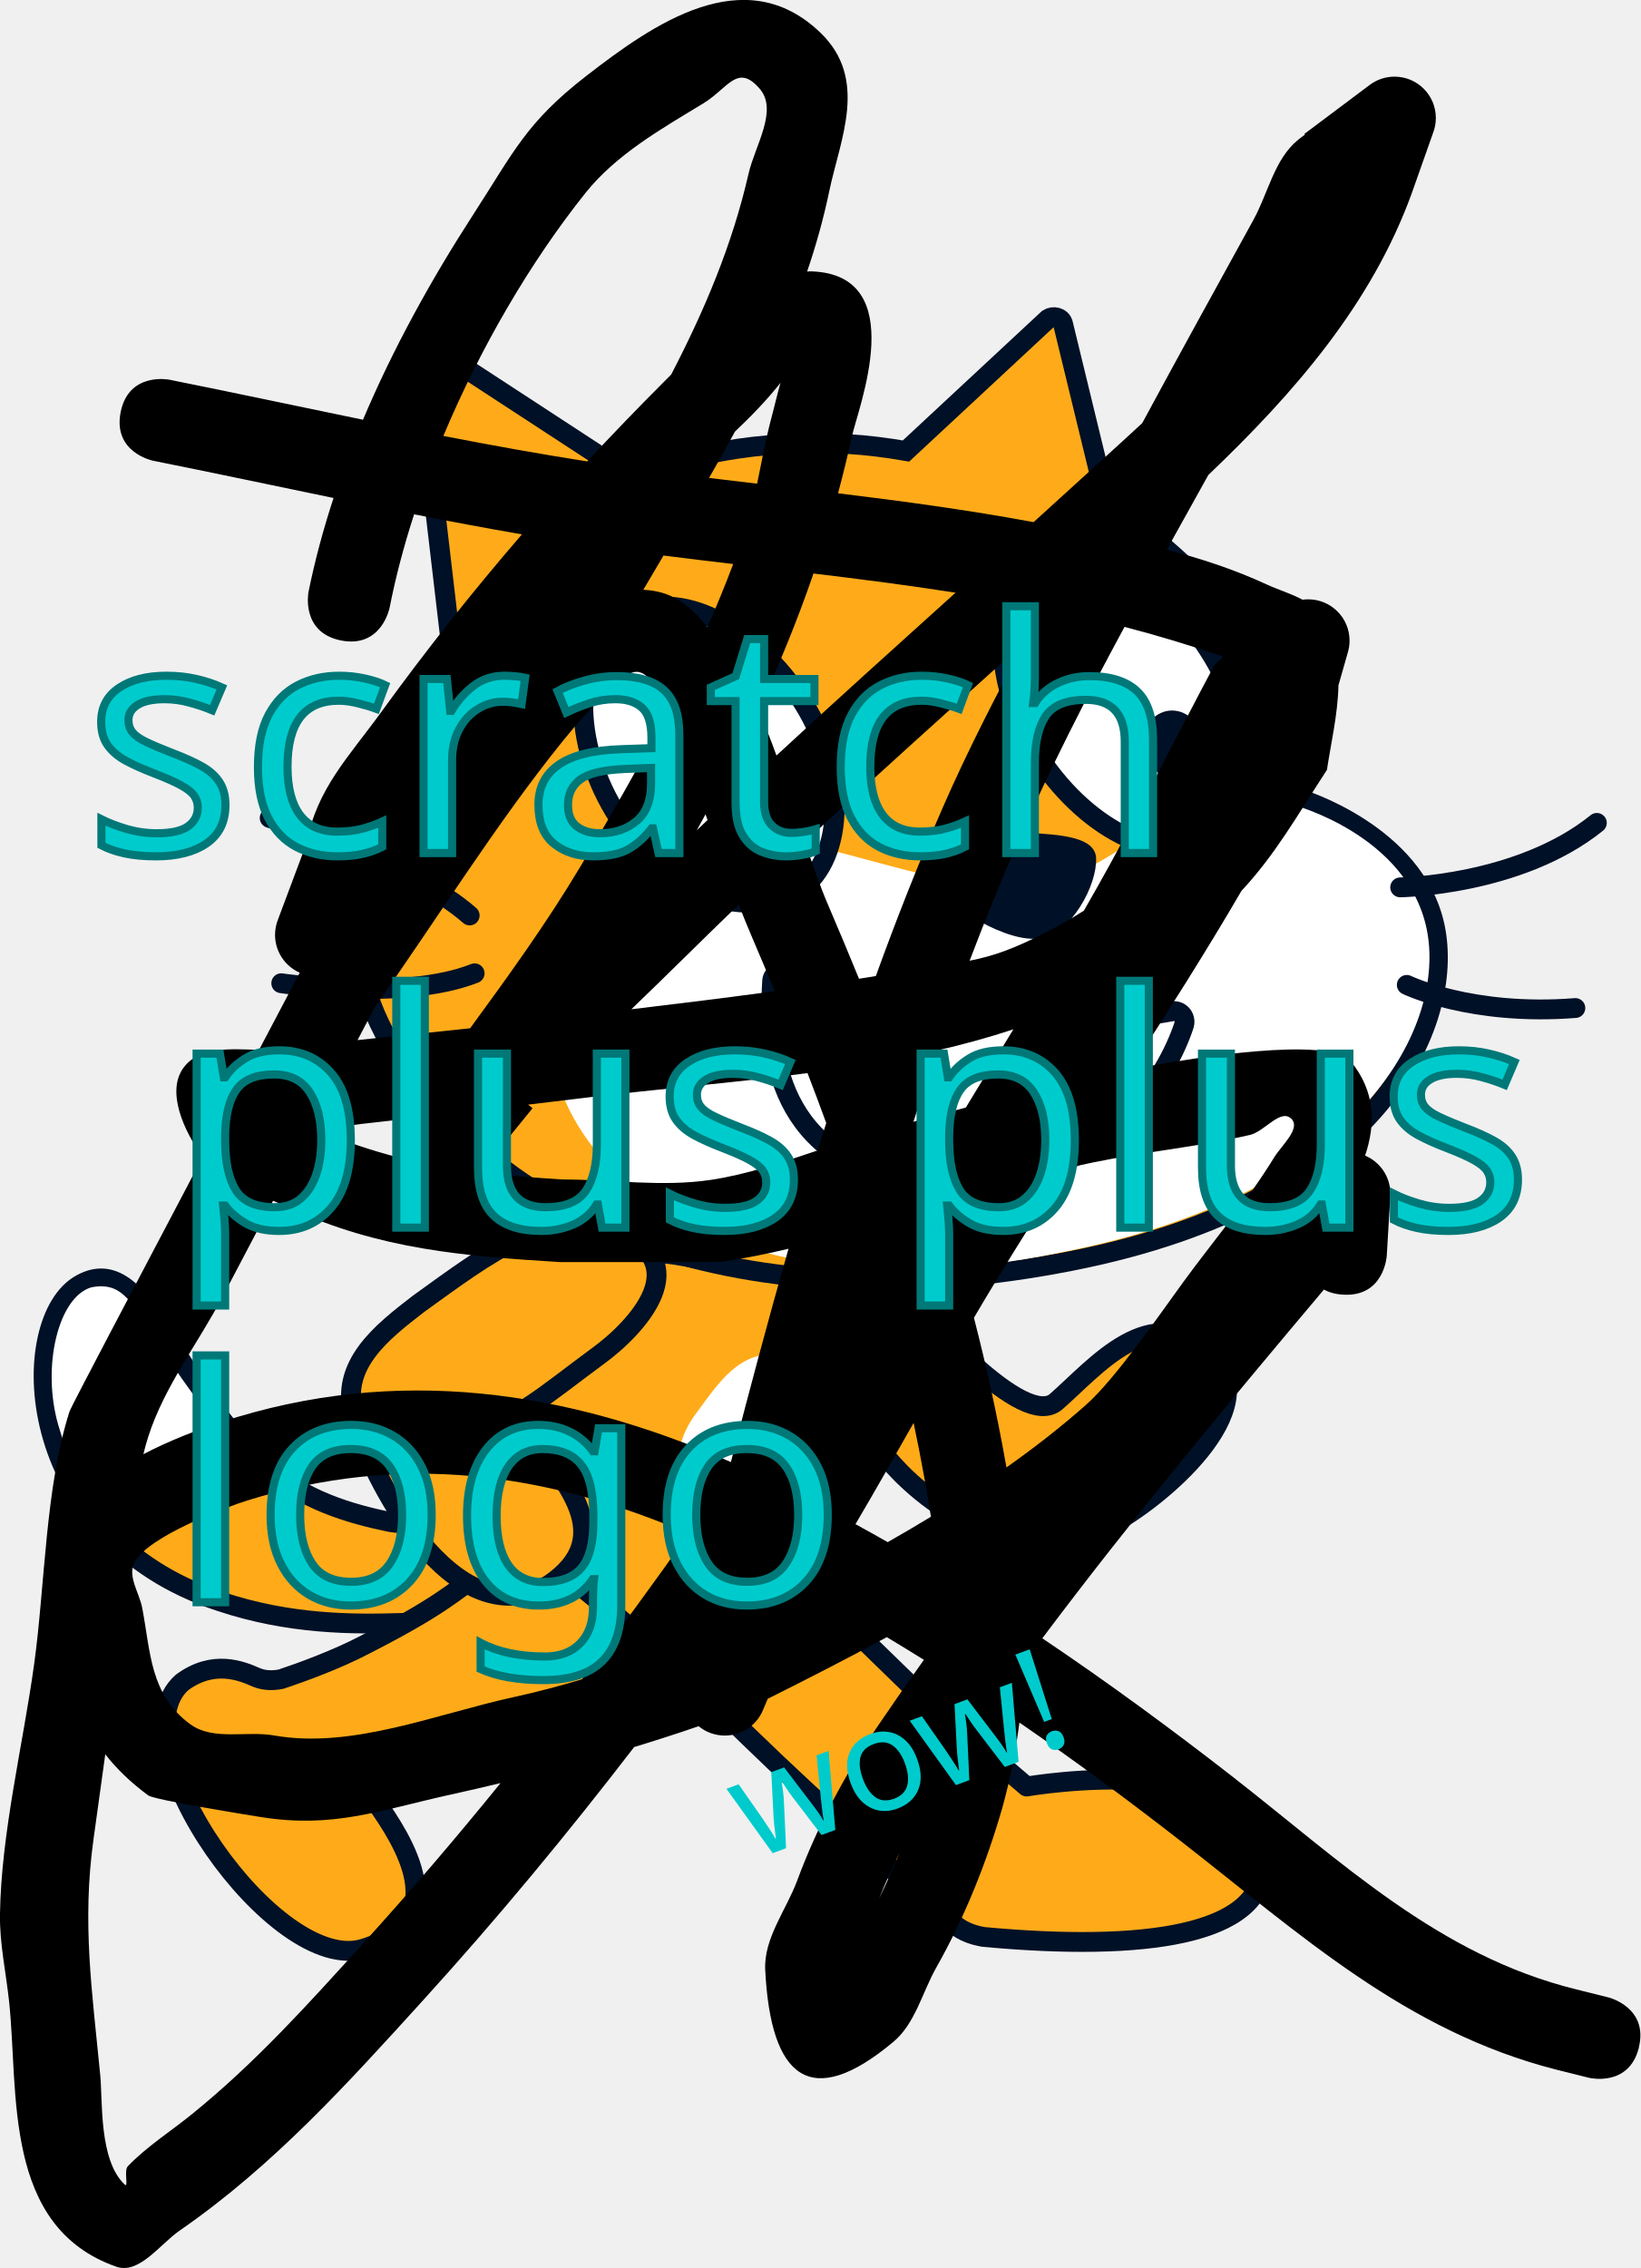
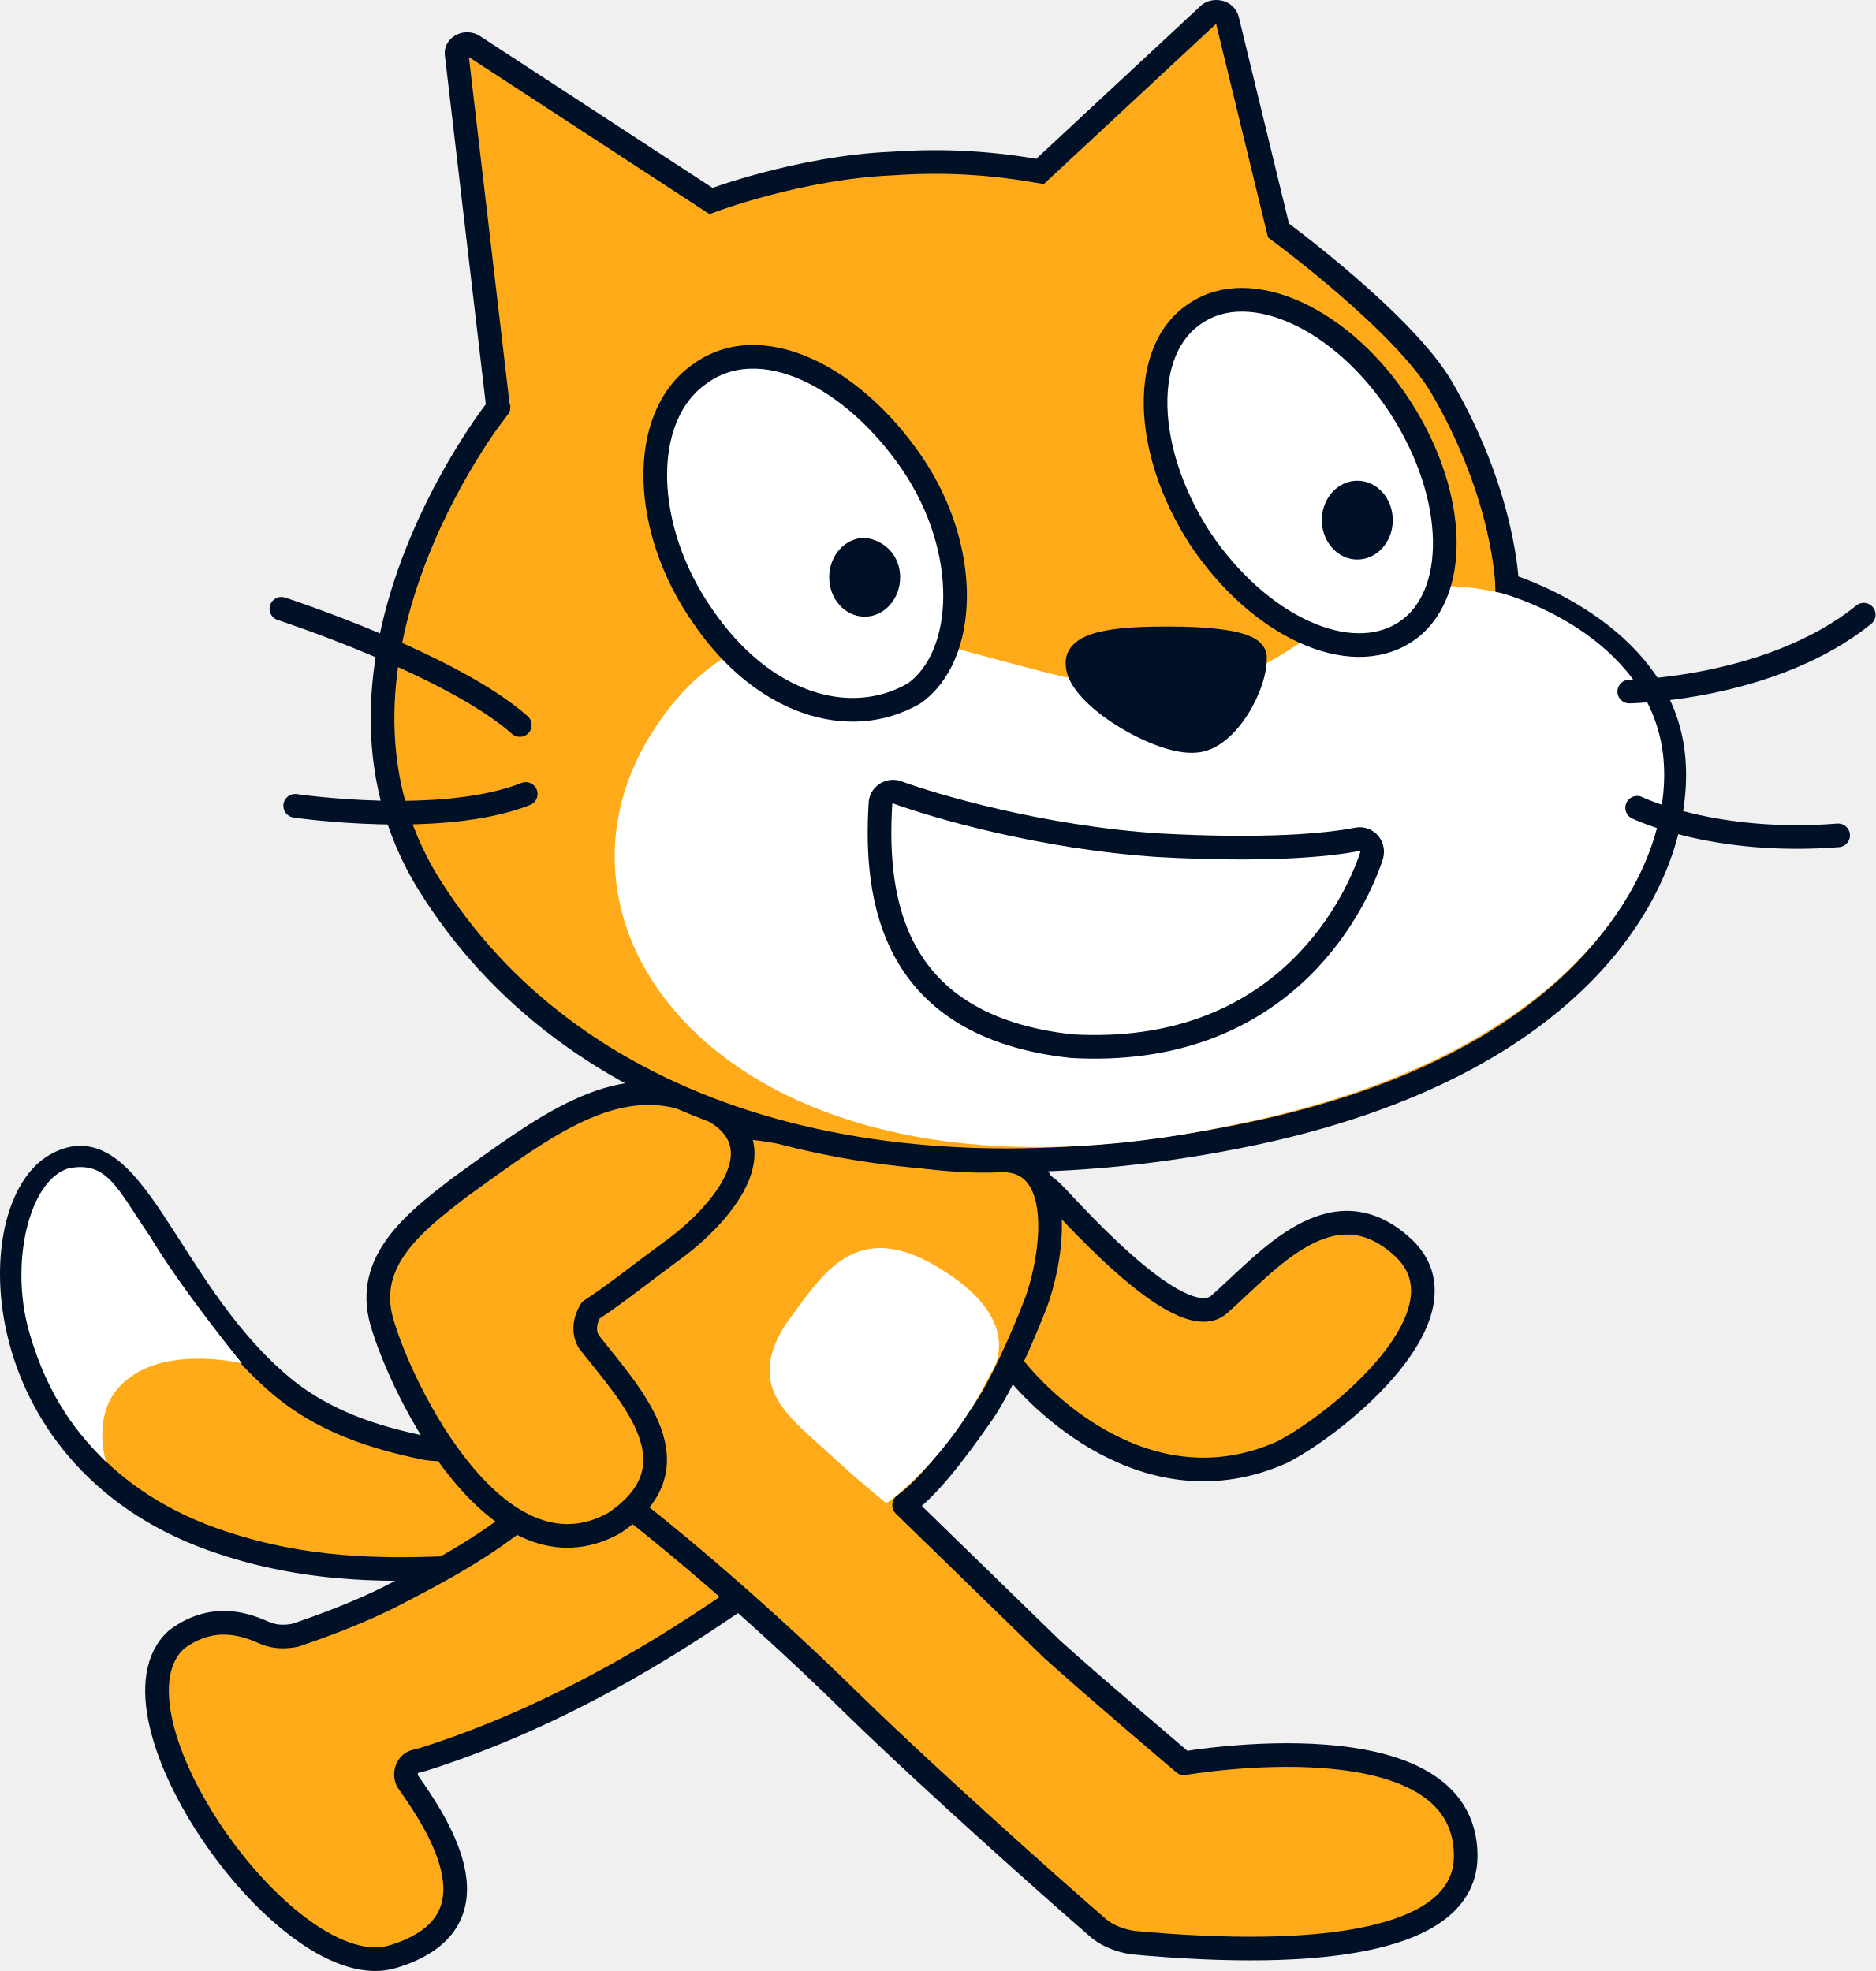
- <svg xmlns="http://www.w3.org/2000/svg" version="1.1" width="99.257" height="137.215" viewBox="0,0,99.257,137.215">
-   <g transform="translate(-190.3715,-111.3927)">
-     <g data-paper-data="{&quot;isPaintingLayer&quot;:true}" stroke-miterlimit="10" stroke-dasharray="" stroke-dashoffset="0" style="mix-blend-mode: normal">
-       <g fill-rule="evenodd">
-         <path d="M224.789,200.779c0.8,0.4 2.5,1.3 0.1,4.7c-2.4,3.4 -9.3,4.1 -10.1,4.1c-3.1,0.1 -6.9,0.1 -11.1,-1.3c-12.2,-4 -12.3,-17.1 -8.4,-19.2c3.8,-2.1 5.5,6 11,10.9c2.4,2.2 5.3,3 7.7,3.5c3.4,0.6 9.9,-3.2 10.8,-2.7z" fill="#ffab19" stroke="#001026" stroke-width="1.2" stroke-linecap="round" stroke-linejoin="round" />
-         <path d="M199.989,192.679c1.6,2.7 4.7,6.5 4.7,6.5c0,0 -3.7,-0.9 -5.8,0.8c-1.7,1.3 -1.3,3.5 -1.1,4.2c-1.3,-1.3 -2.9,-3.1 -3.9,-6.6c-1,-3.5 0,-7.7 2,-8.3c2,-0.4 2.5,1.1 4.1,3.4z" fill="#ffffff" stroke="none" stroke-width="1" stroke-linecap="butt" stroke-linejoin="miter" />
-         <path d="M229.789,211.179c-1.8,1.2 -8,5.6 -15.9,8.1l-0.4,0.1c-0.4,0.1 -0.6,0.6 -0.4,1c1.7,2.4 4.8,7.2 -0.7,8.9c-5.3,1.7 -15.2,-12.4 -11,-16.1c1.9,-1.4 3.6,-0.7 4.5,-0.3c0.5,0.2 1,0.2 1.5,0.1c1.2,-0.4 3.4,-1.2 5.1,-2.1c4.3,-2.2 5.3,-3.1 7.3,-4.6c2,-1.5 6.6,-5.2 10.3,-2c3.2,2.7 1.4,5.7 -0.3,6.9z" fill="#ffab19" stroke="#001026" stroke-width="1.2" stroke-linecap="round" stroke-linejoin="round" />
-         <path d="M245.689,190.379c0.5,0.4 6.6,7.6 8.6,5.8c2.4,-2.1 5.7,-6.2 9.3,-2.9c3.6,3.3 -3.2,8.9 -6.1,10.4c-6.9,3.1 -12.5,-2.8 -13.7,-4.4c-1.2,-1.6 -3.3,-4.3 -3.3,-6.9c0.1,-2.8 3.5,-3.5 5.2,-2z" fill="#ffab19" stroke="#001026" stroke-width="1.2" stroke-linecap="round" stroke-linejoin="round" />
-         <path d="M245.789,213.679c2.1,1.9 6.7,5.8 6.7,5.8c0,0 14.3,-2.5 14.3,4.7c0,4.3 -7.2,5.3 -16.9,4.4c-0.6,-0.1 -1.2,-0.3 -1.7,-0.7c-2.2,-1.9 -8.5,-7.5 -12.5,-11.4c-5.9,-5.8 -10.8,-9.6 -10.8,-9.6c-8.5,-8.3 -1.6,-11.8 1.1,-16.6c2.5,-4.1 3.6,-3.3 9.6,-2.1c3.4,0.5 5.4,0.8 7.6,0.7c3.3,-0.1 2.7,4.7 1.8,7.2c0,0 -1.4,3.7 -2.7,5.6c-1.6,2.3 -2.8,3.8 -4,4.7z" fill="#ffab19" stroke="#001026" stroke-width="1.2" stroke-linecap="round" stroke-linejoin="round" />
-         <path d="M237.389,206.279c0,0 -1.5,-1.2 -3.1,-2.7c-2,-1.8 -4,-3.3 -2,-6.4c1.8,-2.4 3.5,-5.6 8,-2.7c4.3,2.7 2.4,5.2 2.4,5.2c-2.2,4.5 -5.3,6.6 -5.3,6.6z" fill="#ffffff" stroke="none" stroke-width="1" stroke-linecap="butt" stroke-linejoin="miter" />
-         <path d="M222.289,198.079c2.2,2.8 5.6,6.3 1.3,9.2c-5.9,3.3 -10.8,-6.7 -11.8,-10.2c-0.9,-3.1 1.7,-5.1 3.9,-6.8c4.3,-3.1 7.9,-5.9 11.9,-4.4c5,1.8 1.4,5.8 -1.1,7.6c-1.5,1.1 -3,2.3 -4.1,3c-0.3,0.5 -0.4,1.1 -0.1,1.6z" fill="#ffab19" stroke="#001026" stroke-width="1.2" stroke-linecap="round" stroke-linejoin="round" />
-         <path d="M253.789,130.679c0.3,-0.2 0.8,-0.1 0.9,0.3l2.6,10.7c0,0 6.4,4.7 8.3,8c3.2,5.5 3.3,10 3.3,10c0,0 7.1,2.1 8.3,7.8c1.2,5.7 -3.2,16.5 -22,20.2c-18.8,3.7 -33.9,-1.4 -41,-12.8c-7.1,-11.4 4.1,-25 3.5,-24.2l-2.1,-17.9c-0.1,-0.4 0.4,-0.7 0.8,-0.5l12.1,7.9c0,0 4.5,-1.7 9.2,-1.9c2.8,-0.2 5.2,0 7.5,0.4z" fill="#ffab19" stroke="#001026" stroke-width="1.2" stroke-linecap="butt" stroke-linejoin="miter" />
-         <path d="M268.589,160.079c0,0 6.9,1.8 8.1,7.5c1.2,5.7 -3.6,16 -22.2,19.6c-24.2,5 -35.7,-9.4 -29,-20c6.7,-10.7 18.2,-1.6 26.6,-2.2c7.2,-0.5 8,-6.8 16.5,-4.9z" fill="#ffffff" stroke="none" stroke-width="1" stroke-linecap="butt" stroke-linejoin="miter" />
-         <path d="M237.089,170.779c0,-0.4 0.4,-0.7 0.8,-0.6c1.9,0.7 7.3,2.3 13.3,2.7c5.4,0.3 8.6,0 10.1,-0.3c0.5,-0.1 0.9,0.4 0.7,0.9c-0.9,2.7 -4.7,10.2 -15.2,9.6c-9.1,-1 -10,-7.4 -9.7,-12.3z" fill="#ffffff" stroke="#001026" stroke-width="1.2" stroke-linecap="round" stroke-linejoin="round" />
-         <path d="M286.989,161.179c-4.7,3.8 -11.9,3.9 -11.9,3.9" fill="none" stroke="#001026" stroke-width="1.2" stroke-linecap="round" stroke-linejoin="round" />
-         <path d="M285.689,172.379c-6.3,0.5 -10.2,-1.4 -10.2,-1.4" fill="none" stroke="#001026" stroke-width="1.2" stroke-linecap="round" stroke-linejoin="round" />
-         <path d="M251.689,162.379c2.1,0 4.3,0.2 4.4,0.9c0.1,1.4 -1.4,4.2 -3,4.3c-1.8,0.2 -6,-2.3 -6,-3.9c-0.1,-1.2 2.6,-1.3 4.6,-1.3z" fill="#001026" stroke="#001026" stroke-width="1.2" stroke-linecap="round" stroke-linejoin="round" />
-         <path d="M206.689,160.879c0,0 8.6,2.8 12.1,5.9" fill="none" stroke="#001026" stroke-width="1.2" stroke-linecap="round" stroke-linejoin="round" />
-         <path d="M219.089,170.279c-4.3,1.7 -11.7,0.6 -11.7,0.6" fill="none" stroke="#001026" stroke-width="1.2" stroke-linecap="round" stroke-linejoin="round" />
-         <path d="M263.489,150.679c2.9,4.5 3,9.6 0.2,11.4c-2.8,1.8 -7.4,-0.3 -10.4,-4.8c-2.9,-4.5 -3,-9.6 -0.2,-11.4c2.8,-1.9 7.5,0.3 10.4,4.8z" fill="#ffffff" stroke="#001026" stroke-width="1.2" stroke-linecap="round" stroke-linejoin="round" />
-         <path d="M263.089,156.379c0,1.1 -0.8,2 -1.8,2c-1,0 -1.8,-0.9 -1.8,-2c0,-1.1 0.8,-2 1.8,-2c1,0 1.8,0.9 1.8,2" fill="#001026" stroke="none" stroke-width="1" stroke-linecap="butt" stroke-linejoin="miter" />
-         <path d="M238.689,153.479c3,4.4 2.8,9.8 0.1,11.7c-3.3,1.9 -7.7,0.5 -10.7,-3.9c-3.1,-4.4 -3.3,-10.1 -0.2,-12.3c3.1,-2.3 7.8,0.1 10.8,4.5z" fill="#ffffff" stroke="#001026" stroke-width="1.2" stroke-linecap="round" stroke-linejoin="round" />
-         <path d="M238.089,159.279c0,1.1 -0.8,2 -1.8,2c-1,0 -1.8,-0.9 -1.8,-2c0,-1.1 0.8,-2 1.8,-2c1,0.1 1.8,0.9 1.8,2" fill="#001026" stroke="none" stroke-width="1" stroke-linecap="butt" stroke-linejoin="miter" />
-       </g>
-       <g fill-rule="nonzero" stroke-linecap="butt" stroke-linejoin="miter">
-         <g>
-           <path d="M289.531,235.278c-0.606,2.425 -3.032,1.819 -3.032,1.819l-1.98,-0.495c-9.102,-2.323 -15.46,-8.18 -22.667,-13.792c-3.153,-2.456 -6.429,-4.884 -9.802,-7.203c-0.211,1.69 -0.544,3.393 -1.024,5.125c-0.965,3.368 -2.29,6.664 -4.013,9.715c-0.848,1.502 -1.266,3.374 -2.59,4.481c-5.011,4.19 -7.425,2.203 -7.752,-4.358c-0.095,-1.915 1.273,-3.616 1.939,-5.414c1.219,-3.286 2.895,-6.422 4.862,-9.323c0.918,-1.353 1.851,-2.693 2.799,-4.02c-0.744,-0.465 -1.492,-0.922 -2.243,-1.372c-2.414,1.309 -4.84,2.545 -7.205,3.73l-0.271,0.642c-0.366,0.926 -1.269,1.582 -2.326,1.582c-0.601,0 -1.153,-0.212 -1.584,-0.566c-1.305,0.448 -2.603,0.867 -3.902,1.262c-4.02,5.23 -8.24,10.331 -12.728,15.274c-4.593,5.058 -9.09,10.053 -14.758,13.969c-1.216,0.84 -2.461,2.683 -3.855,2.192c-6.882,-2.426 -5.892,-10.55 -6.476,-16.03c-0.187,-1.758 -0.578,-3.508 -0.553,-5.276c0.071,-4.935 1.395,-10.27 2.07,-15.165c0.659,-4.786 0.669,-10.693 2.143,-15.283c0.087,-0.271 4.576,-8.776 4.825,-9.25c1.076,-2.045 2.152,-4.091 3.229,-6.136c-1.115,-1.516 -2.265,-3.988 -1.124,-5.445c0.972,-1.242 2.792,-1.083 4.533,-1.032c0.82,-1.556 1.64,-3.112 2.46,-4.668c-0.879,-0.387 -1.493,-1.266 -1.493,-2.289c0,-0.329 0.064,-0.644 0.179,-0.932l1.735,-4.628c0.597,-3.263 2.568,-5.236 4.469,-7.862c2.713,-3.748 5.56,-7.339 8.554,-10.808c-2.179,-0.376 -4.353,-0.785 -6.523,-1.213c-0.621,1.914 -1.123,3.817 -1.486,5.67c0,0 -0.49,2.451 -2.942,1.961c-2.451,-0.49 -1.961,-2.942 -1.961,-2.942c0.388,-1.907 0.9,-3.802 1.515,-5.676c-3.642,-0.752 -7.279,-1.527 -10.92,-2.255c0,0 -2.451,-0.49 -1.961,-2.942c0.49,-2.451 2.942,-1.961 2.942,-1.961c3.908,0.782 7.811,1.619 11.72,2.423c1.845,-4.363 4.171,-8.556 6.692,-12.447c2.429,-3.75 3.177,-5.533 6.827,-8.359c4.004,-3.101 9.562,-7.04 14.164,-2.604c2.92,2.815 1.183,6.447 0.529,9.581c-0.347,1.664 -0.801,3.282 -1.34,4.863c0.106,-0.01 0.211,-0.013 0.312,-0.009c5.957,0.254 2.778,8.242 2.394,10.001c-0.253,1.158 -0.532,2.298 -0.835,3.423c3.957,0.484 7.906,1.017 11.832,1.746c0.82,-0.743 1.639,-1.488 2.456,-2.234c1.356,-1.237 2.746,-2.483 4.118,-3.759c2.22,-4.111 4.476,-8.205 6.728,-12.295c0.89,-1.616 1.264,-3.667 2.692,-4.834c0.138,-0.113 0.279,-0.22 0.423,-0.323l-0.032,-0.042l3.933,-2.95c0.421,-0.323 0.948,-0.515 1.52,-0.515c1.381,0 2.5,1.119 2.5,2.5c0,0.312 -0.057,0.611 -0.162,0.887l-1.282,3.632c-2.44,6.749 -7.138,12.133 -12.32,17.079c-0.835,1.505 -1.677,3.012 -2.516,4.524c2.046,0.527 4.06,1.182 6.044,2.099c0.69,0.319 1.491,0.557 2.172,0.924c0.112,-0.015 0.226,-0.023 0.343,-0.023c1.381,0 2.5,1.119 2.5,2.5c0,0.258 -0.039,0.507 -0.112,0.741l-0.559,1.961c-0.037,1.743 -0.455,3.514 -0.698,5.118c-1.823,2.794 -3.095,5.084 -5.173,7.322c-2.137,3.669 -4.409,7.241 -6.712,10.805c0.536,-0.102 1.073,-0.2 1.611,-0.294c1.822,-0.318 10.414,-1.788 11.727,-0.186c1.49,1.818 1.495,3.796 0.856,5.688c0.899,0.379 1.531,1.268 1.531,2.305c0,0.058 -0.002,0.115 -0.006,0.171l-0.214,3.591c0,0 -0.149,2.496 -2.645,2.346c-0.475,-0.028 -0.854,-0.142 -1.157,-0.307c-5.841,6.939 -11.618,13.868 -17.038,21.098c3.958,2.66 7.794,5.479 11.474,8.343c6.593,5.133 12.472,10.835 20.823,12.895l1.974,0.493c0,0 2.425,0.606 1.819,3.032zM217.588,219.977c-4.366,0.971 -7.064,2.041 -11.449,1.346c-0.84,-0.133 -6.436,-1.037 -6.799,-1.307c-1.087,-0.806 -1.932,-1.628 -2.599,-2.49c-0.235,1.706 -0.471,3.412 -0.709,5.118c-0.708,5.072 -0.089,9.207 0.404,14.285c0.154,1.585 -0.086,5.135 1.472,6.623c0.269,0.257 -0.062,-0.83 0.196,-1.098c1.154,-1.203 2.586,-2.103 3.881,-3.153c3.883,-3.15 6.971,-6.599 10.328,-10.296c2.888,-3.181 5.662,-6.428 8.343,-9.734c-1.009,0.242 -2.03,0.477 -3.067,0.707zM203.785,197.419c10.579,-3.463 20.907,-1.923 30.809,2.429c1.112,-4.308 2.259,-8.618 3.486,-12.905c-1.33,0.316 -2.664,0.585 -4.002,0.784c-0.231,0.034 -9.803,0.023 -9.815,0.023c-5.799,-0.36 -10.934,-0.765 -16.306,-3.252c-0.345,-0.16 -0.703,-0.309 -1.065,-0.457c-1.019,1.937 -2.039,3.874 -3.058,5.811c-1.485,2.822 -3.514,5.413 -4.489,8.45c-0.113,0.353 -0.212,0.71 -0.298,1.07c1.622,-0.85 3.328,-1.49 4.737,-1.951zM244.083,204.693c0.879,-0.501 1.751,-1.012 2.614,-1.537c-0.123,-0.791 -0.259,-1.587 -0.404,-2.39c-0.199,-1.105 -0.414,-2.201 -0.643,-3.288c-1.161,2.049 -2.324,4.1 -3.517,6.127c0.652,0.356 1.302,0.719 1.949,1.088zM256.104,196.366c1.766,-1.567 4.533,-5.587 5.87,-7.42c1.831,-2.51 3.87,-4.88 5.491,-7.53c0.446,-0.729 1.651,-1.767 1.026,-2.35c-0.652,-0.608 -1.616,0.789 -2.485,0.989c-3.157,0.726 -6.401,1.021 -9.573,1.681c-0.509,0.106 -1.017,0.22 -1.525,0.341c-1.444,2.245 -2.878,4.507 -4.275,6.808c-0.449,0.74 -0.894,1.485 -1.334,2.234c0.74,2.868 1.383,5.782 1.916,8.764c0.017,0.097 0.034,0.193 0.051,0.29c1.7,-1.2 3.325,-2.465 4.837,-3.807zM253.806,167.724c0.748,-0.388 1.463,-0.8 2.147,-1.237c1.064,-1.849 2.099,-3.717 3.087,-5.627c0.223,-0.431 4.735,-9.189 4.877,-9.313c0.129,-0.113 0.262,-0.221 0.397,-0.324l-0.032,-0.039l0.087,-0.07c-2.017,-0.689 -3.974,-1.278 -5.958,-1.795c-2.3,4.253 -4.504,8.552 -6.414,12.927c-1.047,2.398 -2.029,4.823 -2.958,7.27c1.424,-0.282 2.648,-0.694 4.767,-1.792zM225.896,177.794c-1.191,0.143 -2.381,0.286 -3.572,0.429l0.269,0.219l-3.14,3.863c-0.005,0.006 -0.01,0.013 -0.015,0.019c1.584,0.192 3.221,0.318 4.982,0.428c2.988,-0.001 6.01,0.467 8.965,0.023c2.211,-0.332 4.334,-1.067 6.462,-1.782c0.17,-0.553 0.342,-1.105 0.516,-1.657c-0.368,-1.008 -0.746,-2.014 -1.133,-3.02c-4.454,0.589 -8.961,0.951 -13.334,1.477zM212.235,179.392c-0.828,0.092 -1.704,0.286 -2.575,0.392c0.102,0.048 0.204,0.094 0.308,0.136c1.797,0.736 3.492,1.267 5.174,1.66c-0.093,-0.261 -0.143,-0.542 -0.143,-0.835c0,-0.45 0.119,-0.873 0.327,-1.238l0.269,-0.494c-1.12,0.128 -2.24,0.255 -3.361,0.379zM205.311,202.18c-1.131,0.353 -6.064,2.176 -6.823,3.777c-0.393,0.829 0.313,1.808 0.487,2.71c0.511,2.661 0.462,5.268 2.924,7.053c1.378,0.999 3.386,0.374 5.062,0.67c4.704,0.829 9.799,-1.297 14.445,-2.311c1.449,-0.316 2.829,-0.683 4.18,-1.089c2.206,-2.898 4.351,-5.836 6.447,-8.809c-8.665,-3.725 -17.422,-4.906 -26.721,-2.001zM230.557,134.48c0.131,-0.131 0.273,-0.275 0.427,-0.431c1.999,-3.85 3.692,-7.829 4.679,-12.15c0.384,-1.683 1.802,-3.824 0.677,-5.133c-1.349,-1.569 -1.906,-0.036 -3.418,0.883c-2.553,1.552 -5.27,3.091 -7.133,5.426c-3.323,4.163 -6.349,9.346 -8.592,14.691c2.894,0.563 5.795,1.089 8.708,1.542c1.514,-1.634 3.065,-3.242 4.653,-4.828zM236.248,154.35c0.397,0.872 0.76,1.799 1.103,2.751c3.582,-3.314 7.211,-6.582 10.837,-9.851c-2.857,-0.447 -5.725,-0.814 -8.596,-1.16c-0.97,2.825 -2.093,5.566 -3.343,8.259zM245.644,179.238c0.002,0.006 0.004,0.012 0.007,0.019c1.052,-0.292 2.104,-0.578 3.158,-0.856c0.952,-1.556 1.9,-3.117 2.845,-4.682c0.01,-0.017 0.02,-0.034 0.03,-0.05c-1.508,0.498 -3.047,0.917 -4.608,1.277c-0.492,1.426 -0.969,2.857 -1.432,4.293zM247.415,160.246c1.471,-3.371 3.184,-6.698 4.947,-9.993c-4.435,4.013 -8.906,7.996 -13.283,12.071c0.443,1.348 0.893,2.641 1.388,3.798c0.643,1.499 1.269,2.993 1.878,4.485c0.34,-0.054 0.679,-0.108 1.019,-0.163c1.246,-3.442 2.588,-6.846 4.051,-10.198zM233.175,149.333c0.548,-1.251 1.069,-2.521 1.559,-3.816c-1.406,-0.166 -2.811,-0.335 -4.216,-0.514c-0.409,0.69 -0.817,1.381 -1.223,2.073c0.371,0.013 0.745,0.069 1.12,0.175c1.122,0.317 2.001,1.124 2.759,2.082zM237.052,136.649c0.185,-0.695 0.347,-1.401 0.543,-2.095c-0.811,1.033 -1.766,2.01 -2.756,2.953c-0.509,0.939 -1.033,1.872 -1.566,2.801c0.969,0.118 1.939,0.233 2.908,0.348c0.28,-1.338 0.518,-2.688 0.87,-4.006zM233.182,161.003c-0.041,-0.114 -0.082,-0.228 -0.123,-0.342c-0.175,0.321 -0.351,0.642 -0.528,0.963c0.214,-0.205 0.429,-0.41 0.645,-0.614c0.002,-0.002 0.005,-0.004 0.007,-0.007zM230.674,154.586c-0.029,-0.064 -0.058,-0.129 -0.087,-0.193c-0.375,-0.827 -0.599,-1.986 -1.448,-2.308c-0.661,-0.251 -1.306,0.594 -1.837,1.061c-1.062,0.934 -2.009,1.999 -2.896,3.101c-4.078,5.061 -7.58,10.742 -11.339,16.048c-0.354,0.675 -0.709,1.35 -1.063,2.025c2.269,-0.255 4.546,-0.467 6.813,-0.717c2.326,-3.18 4.601,-6.328 6.637,-9.726c1.854,-3.091 3.613,-6.153 5.219,-9.29zM235.872,168.091c-0.279,-0.651 -0.546,-1.308 -0.805,-1.969c-2.204,2.129 -4.335,4.256 -6.495,6.332c2.895,-0.345 5.788,-0.701 8.675,-1.097c-0.449,-1.086 -0.908,-2.174 -1.375,-3.265zM243.557,226.256c0.446,-0.908 0.863,-1.831 1.245,-2.769c-0.446,0.909 -0.86,1.834 -1.245,2.769z" fill="#000000" stroke="none" stroke-width="0.5" />
-           <text transform="translate(195.4879,163.0022) scale(0.49109,0.49109)" font-size="40" xml:space="preserve" fill="#00cbcc" fill-rule="nonzero" stroke="#007878" stroke-width="1" stroke-linecap="butt" stroke-linejoin="miter" stroke-miterlimit="10" stroke-dasharray="" stroke-dashoffset="0" font-family="Sans Serif" font-weight="normal" text-anchor="start" style="mix-blend-mode: normal">
-             <tspan x="0" dy="0">scratch</tspan>
-             <tspan x="0" dy="46.15px"> plus plus</tspan>
-             <tspan x="0" dy="46.15px"> logo</tspan>
-           </text>
+ <svg xmlns="http://www.w3.org/2000/svg" width="95.179" height="100.042" viewBox="0.321 0.3 95.179 100.042" version="1.1" xml:space="preserve">
+   <g>
+     <g id="Page-1" stroke="none" fill-rule="evenodd">
+       <g id="costume1">
+         <g id="costume1.1">
+           <g id="tail">
+             <path d="M 21.9 73.8 C 19.5 73.3 16.6 72.5 14.2 70.3 C 8.7 65.4 7 57.3 3.2 59.4 C -0.7 61.5 -0.6 74.6 11.6 78.6 C 15.8 80 19.6 80 22.7 79.9 C 23.5 79.9 30.4 79.2 32.8 75.8 C 35.2 72.4 33.5 71.5 32.7 71.1 C 31.8 70.6 25.3 74.4 21.9 73.8 Z " stroke="#001026" stroke-width="1.2" fill="#FFAB19" stroke-linecap="round" stroke-linejoin="round" />
+             <path d="M 3.8 59.6 C 1.8 60.2 0.8 64.4 1.8 67.9 C 2.8 71.4 4.4 73.2 5.7 74.5 C 5.5 73.8 5.1 71.6 6.8 70.3 C 8.9 68.6 12.6 69.5 12.6 69.5 C 12.6 69.5 9.5 65.7 7.9 63 C 6.3 60.7 5.8 59.2 3.8 59.6 Z " id="detail" fill="#FFFFFF" stroke-width="1" />
+           </g>
+           <path d="M37.7,81.5 C35.9,82.7 29.7,87.1 21.8,89.6 L21.4,89.7 C21,89.8 20.8,90.3 21,90.7 C22.7,93.1 25.8,97.9 20.3,99.6 C15,101.3 5.1,87.2 9.3,83.5 C11.2,82.1 12.9,82.8 13.8,83.2 C14.3,83.4 14.8,83.4 15.3,83.3 C16.5,82.9 18.7,82.1 20.4,81.2 C24.7,79 25.7,78.1 27.7,76.6 C29.7,75.1 34.3,71.4 38,74.6 C41.2,77.3 39.4,80.3 37.7,81.5 Z" id="leg" stroke="#001026" stroke-width="1.2" fill="#FFAB19" stroke-linecap="round" stroke-linejoin="round" />
+           <path d="M53.6,60.7 C54.1,61.1 60.2,68.3 62.2,66.5 C64.6,64.4 67.9,60.3 71.5,63.6 C75.1,66.9 68.3,72.5 65.4,74 C58.5,77.1 52.9,71.2 51.7,69.6 C50.5,68 48.4,65.3 48.4,62.7 C48.5,59.9 51.9,59.2 53.6,60.7 Z" id="arm" stroke="#001026" stroke-width="1.2" fill="#FFAB19" stroke-linecap="round" stroke-linejoin="round" />
+           <g id="body-and-leg">
+             <path d="M 46.2 76.7 C 47.4 75.8 48.6 74.3 50.2 72 C 51.5 70.1 52.9 66.4 52.9 66.4 C 53.8 63.9 54.4 59.1 51.1 59.2 C 48.9 59.3 46.9 59 43.5 58.5 C 37.5 57.3 36.4 56.5 33.9 60.6 C 31.2 65.4 24.3 68.9 32.8 77.2 C 32.8 77.2 37.7 81 43.6 86.8 C 47.6 90.7 53.9 96.3 56.1 98.2 C 56.6 98.6 57.2 98.8 57.8 98.9 C 67.5 99.8 74.7 98.8 74.7 94.5 C 74.7 87.3 60.4 89.8 60.4 89.8 C 60.4 89.8 55.8 85.9 53.7 84 L 46.2 76.7 Z " id="body" stroke="#001026" stroke-width="1.2" fill="#FFAB19" stroke-linecap="round" stroke-linejoin="round" />
+             <path d="M 50.6 70 C 50.6 70 52.5 67.5 48.2 64.8 C 43.7 61.9 42 65.1 40.2 67.5 C 38.2 70.6 40.2 72.1 42.2 73.9 C 43.8 75.4 45.3 76.6 45.3 76.6 C 45.3 76.6 48.4 74.5 50.6 70 Z " id="tummy" fill="#FFFFFF" stroke-width="1" />
+           </g>
+           <path d="M30.2,68.4 C32.4,71.2 35.8,74.7 31.5,77.6 C25.6,80.9 20.7,70.9 19.7,67.4 C18.8,64.3 21.4,62.3 23.6,60.6 C27.9,57.5 31.5,54.7 35.5,56.2 C40.5,58 36.9,62 34.4,63.8 C32.9,64.9 31.4,66.1 30.3,66.8 C30,67.3 29.9,67.9 30.2,68.4 Z" id="arm" stroke="#001026" stroke-width="1.2" fill="#FFAB19" stroke-linecap="round" stroke-linejoin="round" />
+           <g id="head">
+             <path d="M 53.1 9 C 50.8 8.6 48.4 8.4 45.6 8.6 C 40.9 8.8 36.4 10.5 36.4 10.5 L 24.3 2.6 C 23.9 2.4 23.4 2.7 23.5 3.1 L 25.6 21 C 26.2 20.2 15 33.8 22.1 45.2 C 29.2 56.6 44.3 61.7 63.1 58 C 81.9 54.3 86.3 43.5 85.1 37.8 C 83.9 32.1 76.8 30 76.8 30 C 76.8 30 76.7 25.5 73.5 20 C 71.6 16.7 65.2 12 65.2 12 L 62.6 1.3 C 62.5 0.9 62 0.8 61.7 1 L 53.1 9 Z " stroke="#001026" stroke-width="1.2" fill="#FFAB19" />
+             <path d="M 76.5 30.4 C 76.5 30.4 83.4 32.2 84.6 37.9 C 85.8 43.6 81 53.9 62.4 57.5 C 38.2 62.5 26.7 48.1 33.4 37.5 C 40.1 26.8 51.6 35.9 60 35.3 C 67.2 34.8 68 28.5 76.5 30.4 Z " id="face" fill="#FFFFFF" stroke-width="1" />
+             <path d="M 45 41.1 C 45 40.7 45.4 40.4 45.8 40.5 C 47.7 41.2 53.1 42.8 59.1 43.2 C 64.5 43.5 67.7 43.2 69.2 42.9 C 69.7 42.8 70.1 43.3 69.9 43.8 C 69 46.5 65.2 54 54.7 53.4 C 45.6 52.4 44.7 46 45 41.1 Z " id="mouth" stroke="#001026" stroke-width="1.2" fill="#FFFFFF" stroke-linecap="round" stroke-linejoin="round" />
+             <path d="M 83 35.4 C 83 35.4 90.2 35.3 94.9 31.5 " id="whisker" stroke="#001026" stroke-width="1.2" stroke-linecap="round" stroke-linejoin="round" fill="none" />
+             <path d="M 83.4 41.3 C 83.4 41.3 87.3 43.2 93.6 42.7 " id="whisker" stroke="#001026" stroke-width="1.2" stroke-linecap="round" stroke-linejoin="round" fill="none" />
+             <path d="M 59.6 32.7 C 61.7 32.7 63.9 32.9 64 33.6 C 64.1 35 62.6 37.8 61 37.9 C 59.2 38.1 55 35.6 55 34 C 54.9 32.8 57.6 32.7 59.6 32.7 Z " id="nose" stroke="#001026" stroke-width="1.2" fill="#001026" stroke-linecap="round" stroke-linejoin="round" />
+             <path d="M 14.6 31.2 C 14.6 31.2 23.2 34 26.7 37.1 " id="whisker" stroke="#001026" stroke-width="1.2" stroke-linecap="round" stroke-linejoin="round" fill="none" />
+             <path d="M 15.3 41.2 C 15.3 41.2 22.7 42.3 27 40.6 " id="whisker" stroke="#001026" stroke-width="1.2" stroke-linecap="round" stroke-linejoin="round" fill="none" />
+             <g id="eye">
+               <path d="M 71.4 21 C 74.3 25.5 74.4 30.6 71.6 32.4 C 68.8 34.2 64.2 32.1 61.2 27.6 C 58.3 23.1 58.2 18 61 16.2 C 63.8 14.3 68.5 16.5 71.4 21 Z " id="pupil" stroke="#001026" stroke-width="1.2" fill="#FFFFFF" stroke-linecap="round" stroke-linejoin="round" />
+               <path d="M 71 26.7 C 71 27.8 70.2 28.7 69.2 28.7 C 68.2 28.7 67.4 27.8 67.4 26.7 C 67.4 25.6 68.2 24.7 69.2 24.7 C 70.2 24.7 71 25.6 71 26.7 " id="pupil" fill="#001026" stroke-width="1" />
+             </g>
+             <g id="eye">
+               <path d="M 46.6 23.8 C 49.6 28.2 49.4 33.6 46.7 35.5 C 43.4 37.4 39 36 36 31.6 C 32.9 27.2 32.7 21.5 35.8 19.3 C 38.9 17 43.6 19.4 46.6 23.8 Z " stroke="#001026" stroke-width="1.2" fill="#FFFFFF" stroke-linecap="round" stroke-linejoin="round" />
+               <path d="M 46 29.6 C 46 30.7 45.2 31.6 44.2 31.6 C 43.2 31.6 42.4 30.7 42.4 29.6 C 42.4 28.5 43.2 27.6 44.2 27.6 C 45.2 27.7 46 28.5 46 29.6 " id="pupil" fill="#001026" stroke-width="1" />
+             </g>
+           </g>
        </g>
-         <text transform="translate(235.8515,223.994) rotate(-20.37437) scale(0.21569,0.21569)" font-size="40" xml:space="preserve" fill="#00cbcc" fill-rule="nonzero" stroke="none" stroke-width="1" stroke-linecap="butt" stroke-linejoin="miter" stroke-miterlimit="10" stroke-dasharray="" stroke-dashoffset="0" font-family="Sans Serif" font-weight="normal" text-anchor="start" style="mix-blend-mode: normal">
-           <tspan x="0" dy="0">wow!</tspan>
-         </text>
      </g>
    </g>
  </g>
</svg>
